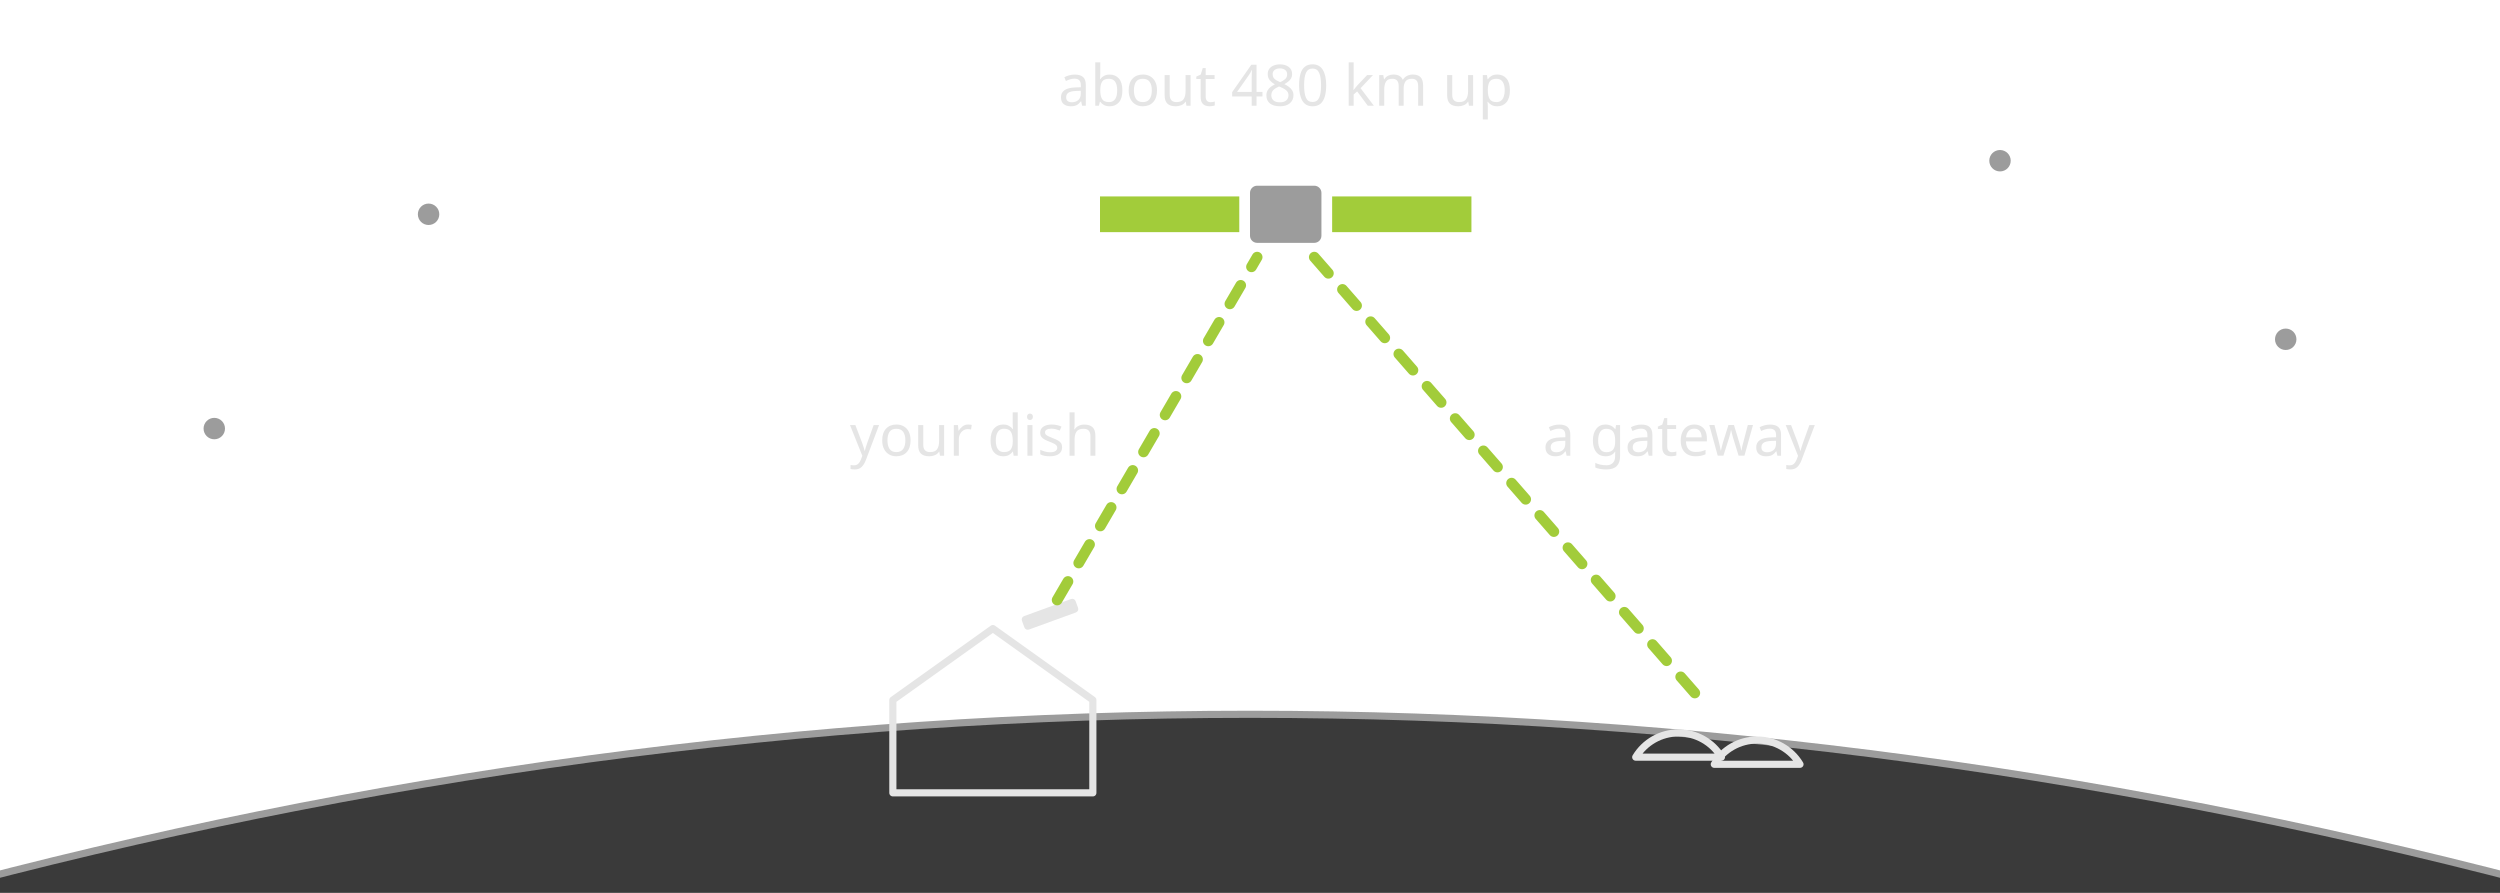
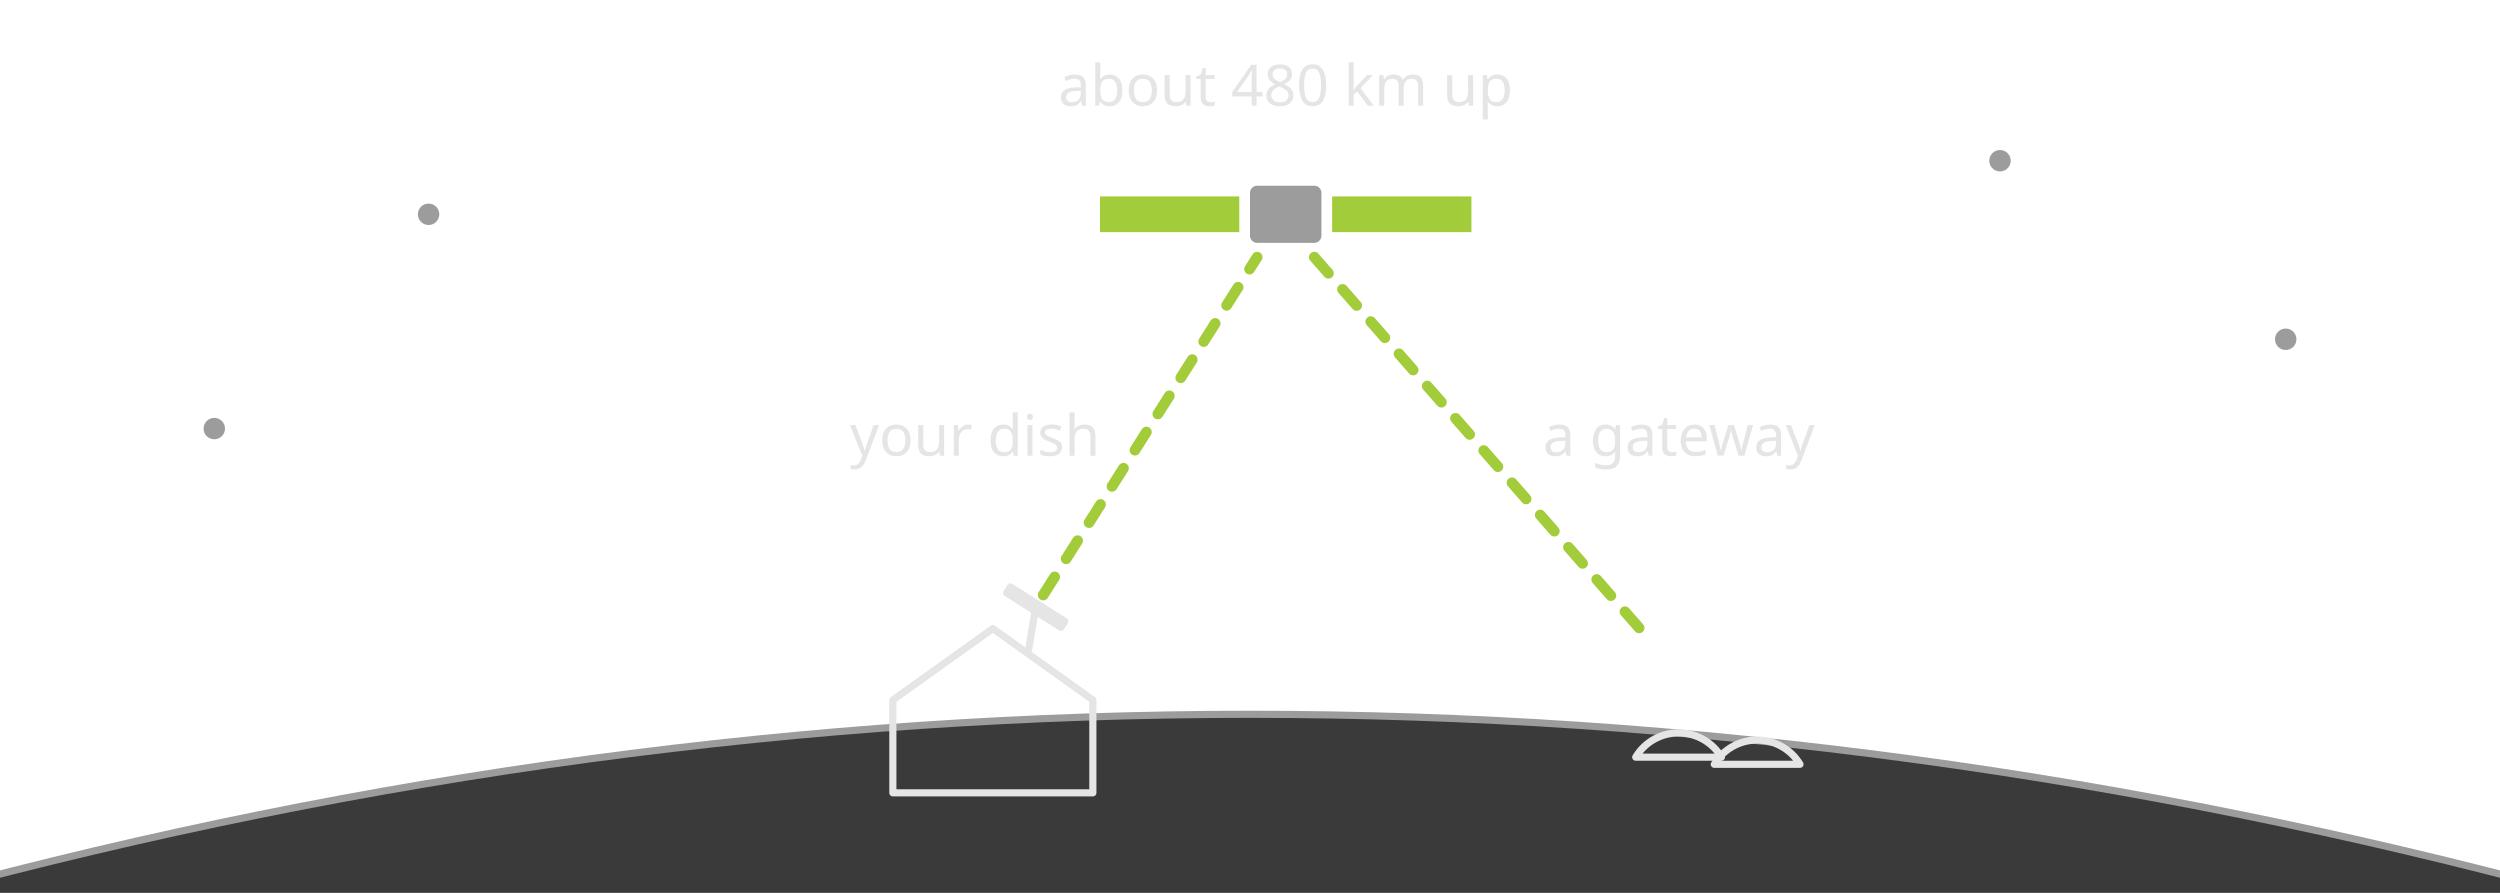
<svg xmlns="http://www.w3.org/2000/svg" viewBox="0 0 700 250" width="700" height="250" role="img" aria-label="A dish on a house, a satellite about 480 km up, and a gateway">
  <path d="M-20 250 Q350 150 720 250" fill="#3A3A3A" stroke="#9C9C9C" stroke-width="2" stroke-linecap="round" stroke-linejoin="round" />
  <circle cx="120" cy="60" r="3" fill="#9C9C9C" />
  <circle cx="560" cy="45" r="3" fill="#9C9C9C" />
  <circle cx="640" cy="95" r="3" fill="#9C9C9C" />
  <circle cx="60" cy="120" r="3" fill="#9C9C9C" />
  <rect x="308" y="55.0" width="39.0" height="10" rx="0" fill="#A2CC3A" />
  <rect x="373.0" y="55.0" width="39.0" height="10" rx="0" fill="#A2CC3A" />
  <rect x="350.0" y="52.0" width="20" height="16" rx="2" fill="#9C9C9C" />
  <path d="M250 222 V196 L278.0 176 L306 196 V222 Z" fill="none" stroke="#E5E5E5" stroke-width="2" stroke-linecap="round" stroke-linejoin="round" />
-   <rect x="286" y="170" width="16" height="4" rx="1" fill="#E5E5E5" transform="rotate(-20 294 172)" />
+   <line x1="288" y1="182" x2="290" y2="170" stroke="#E5E5E5" stroke-width="2" stroke-linecap="round" />
+   <rect x="280.0" y="168.0" width="20" height="4" rx="1" fill="#E5E5E5" transform="rotate(32.3 290 170)" />
  <path d="M458 212 A14 14 0 0 1 482 212 Z" fill="none" stroke="#E5E5E5" stroke-width="2" stroke-linecap="round" stroke-linejoin="round" />
  <path d="M480 214 A14 14 0 0 1 504 214 Z" fill="none" stroke="#E5E5E5" stroke-width="2" stroke-linecap="round" stroke-linejoin="round" />
-   <path d="M296 168 L352 72" fill="none" stroke="#A2CC3A" stroke-width="3" stroke-dasharray="6 6" stroke-linecap="round" stroke-linejoin="round" />
-   <path d="M368 72 L478 198" fill="none" stroke="#A2CC3A" stroke-width="3" stroke-dasharray="6 6" stroke-linecap="round" stroke-linejoin="round" />
+   <path d="M292.1 166.6 L352 72" fill="none" stroke="#A2CC3A" stroke-width="3" stroke-dasharray="6 6" stroke-linecap="round" stroke-linejoin="round" />
+   <path d="M368 72 L460 177" fill="none" stroke="#A2CC3A" stroke-width="3" stroke-dasharray="6 6" stroke-linecap="round" stroke-linejoin="round" />
  <text x="308" y="127.6" font-family="IBM Plex Sans" font-size="16" fill="#E5E5E5" text-anchor="end" font-weight="400">your dish</text>
  <text x="432" y="127.6" font-family="IBM Plex Sans" font-size="16" fill="#E5E5E5" text-anchor="start" font-weight="400">a gateway</text>
  <text x="360" y="29.6" font-family="IBM Plex Sans" font-size="16" fill="#E5E5E5" text-anchor="middle" font-weight="400">about 480 km up</text>
</svg>
